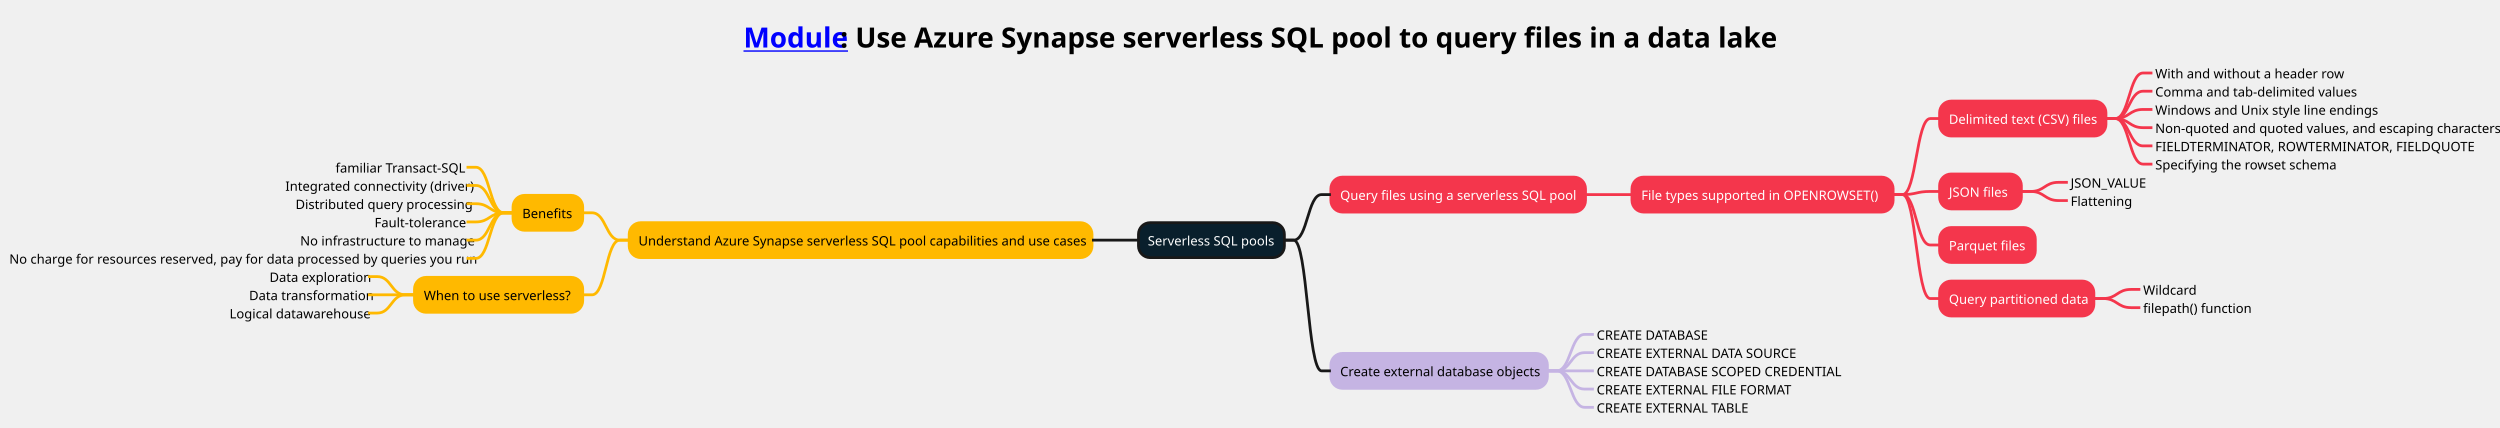
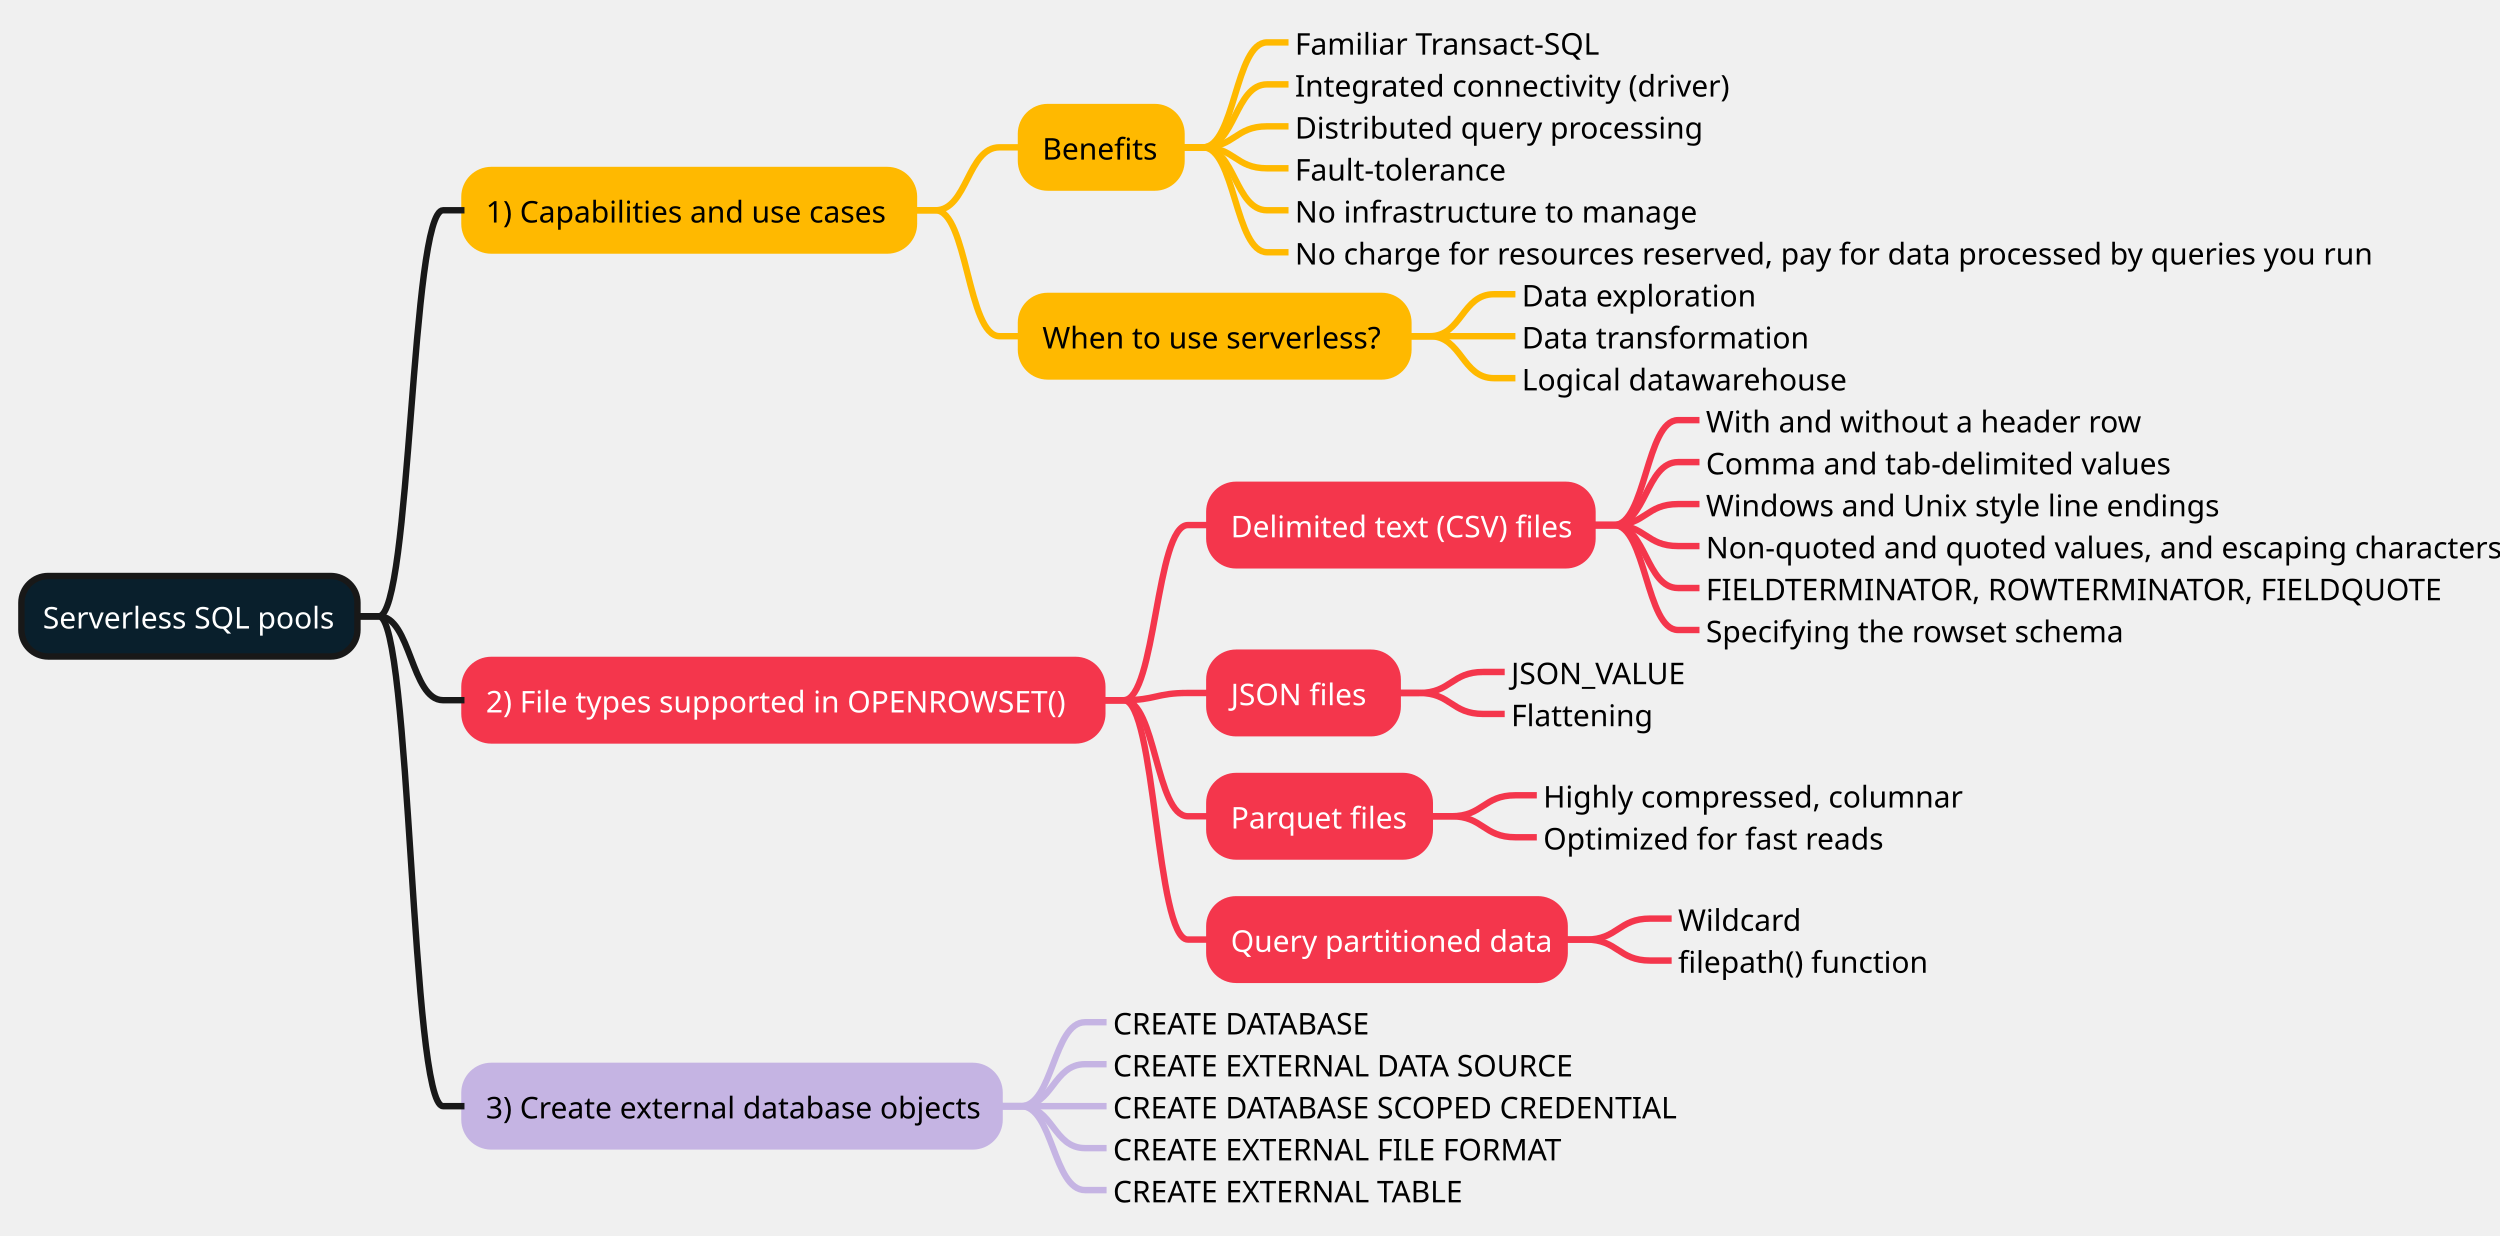
- <svg xmlns="http://www.w3.org/2000/svg" xmlns:xlink="http://www.w3.org/1999/xlink" contentStyleType="text/css" height="460px" preserveAspectRatio="none" style="width:2690px;height:460px;background:#FFFFFF;" version="1.1" viewBox="0 0 2690 460" width="2690px" zoomAndPan="magnify">
+ <svg xmlns="http://www.w3.org/2000/svg" contentStyleType="text/css" height="577px" preserveAspectRatio="none" style="width:1168px;height:577px;background:#FFFFFF;" version="1.1" viewBox="0 0 1168 577" width="1168px" zoomAndPan="magnify">
  <defs />
  <g>
-     <rect fill="none" height="47.734" id="_title" style="stroke:none;stroke-width:1.0;" width="1097" x="795" y="15" />
-     <a href="https://learn.microsoft.com/training/modules/query-data-lake-using-azure-synapse-serverless-sql-pools/" target="_top" title="https://learn.microsoft.com/training/modules/query-data-lake-using-azure-synapse-serverless-sql-pools/" xlink:actuate="onRequest" xlink:href="https://learn.microsoft.com/training/modules/query-data-lake-using-azure-synapse-serverless-sql-pools/" xlink:show="new" xlink:title="https://learn.microsoft.com/training/modules/query-data-lake-using-azure-synapse-serverless-sql-pools/" xlink:type="simple">
-       <text fill="#0000FF" font-family="sans-serif" font-size="30" font-weight="bold" lengthAdjust="spacing" text-decoration="underline" textLength="104" x="800" y="51.143">Module</text>
-     </a>
-     <text fill="#000000" font-family="sans-serif" font-size="30" font-weight="bold" lengthAdjust="spacing" textLength="983" x="904" y="51.143">: Use Azure Synapse serverless SQL pool to query files in a data lake</text>
-     <rect fill="#091F2C" height="37.609" rx="12.5" ry="12.5" style="stroke:#181818;stroke-width:3.0;" width="157" x="1225" y="239.598" />
-     <text fill="#FFFFFF" font-family="sans-serif" font-size="14" lengthAdjust="spacing" textLength="137" x="1235" y="264.131">Serverless SQL pools</text>
-     <rect fill="#F4364C" height="37.609" rx="12.5" ry="12.5" style="stroke:#F4364C;stroke-width:3.0;" width="274" x="1432" y="190.574" />
-     <text fill="#FFFFFF" font-family="sans-serif" font-size="14" lengthAdjust="spacing" textLength="250" x="1442" y="215.107">Query files using a serverless SQL pool</text>
-     <rect fill="#F4364C" height="37.609" rx="12.5" ry="12.5" style="stroke:#F4364C;stroke-width:3.0;" width="281" x="1756" y="190.574" />
-     <text fill="#FFFFFF" font-family="sans-serif" font-size="14" lengthAdjust="spacing" textLength="257" x="1766" y="215.107">File types supported in OPENROWSET()</text>
-     <rect fill="#F4364C" height="37.609" rx="12.5" ry="12.5" style="stroke:#F4364C;stroke-width:3.0;" width="179" x="2087" y="108.758" />
-     <text fill="#FFFFFF" font-family="sans-serif" font-size="14" lengthAdjust="spacing" textLength="155" x="2097" y="133.291">Delimited text (CSV) files</text>
-     <text fill="#000000" font-family="sans-serif" font-size="14" lengthAdjust="spacing" textLength="191" x="2319" y="84.268">With and without a header row</text>
-     <path d="M2266,127.562 L2276,127.562 C2291,127.562 2291,78.539 2306,78.539 L2316,78.539 " fill="none" style="stroke:#F4364C;stroke-width:3.0;" />
-     <text fill="#000000" font-family="sans-serif" font-size="14" lengthAdjust="spacing" textLength="206" x="2319" y="103.877">Comma and tab-delimited values</text>
-     <path d="M2266,127.562 L2276,127.562 C2291,127.562 2291,98.148 2306,98.148 L2316,98.148 " fill="none" style="stroke:#F4364C;stroke-width:3.0;" />
-     <text fill="#000000" font-family="sans-serif" font-size="14" lengthAdjust="spacing" textLength="227" x="2319" y="123.486">Windows and Unix style line endings</text>
-     <path d="M2266,127.562 L2276,127.562 C2291,127.562 2291,117.758 2306,117.758 L2316,117.758 " fill="none" style="stroke:#F4364C;stroke-width:3.0;" />
-     <text fill="#000000" font-family="sans-serif" font-size="14" lengthAdjust="spacing" textLength="359" x="2319" y="143.096">Non-quoted and quoted values, and escaping characters</text>
-     <path d="M2266,127.562 L2276,127.562 C2291,127.562 2291,137.367 2306,137.367 L2316,137.367 " fill="none" style="stroke:#F4364C;stroke-width:3.0;" />
-     <text fill="#000000" font-family="sans-serif" font-size="14" lengthAdjust="spacing" textLength="357" x="2319" y="162.705">FIELDTERMINATOR, ROWTERMINATOR, FIELDQUOTE</text>
-     <path d="M2266,127.562 L2276,127.562 C2291,127.562 2291,156.977 2306,156.977 L2316,156.977 " fill="none" style="stroke:#F4364C;stroke-width:3.0;" />
-     <text fill="#000000" font-family="sans-serif" font-size="14" lengthAdjust="spacing" textLength="187" x="2319" y="182.315">Specifying the rowset schema</text>
-     <path d="M2266,127.562 L2276,127.562 C2291,127.562 2291,176.586 2306,176.586 L2316,176.586 " fill="none" style="stroke:#F4364C;stroke-width:3.0;" />
-     <path d="M2037,209.379 L2047,209.379 C2062,209.379 2062,127.562 2077,127.562 L2087,127.562 " fill="none" style="stroke:#F4364C;stroke-width:3.0;" />
-     <rect fill="#F4364C" height="37.609" rx="12.5" ry="12.5" style="stroke:#F4364C;stroke-width:3.0;" width="88" x="2087" y="187.195" />
-     <text fill="#FFFFFF" font-family="sans-serif" font-size="14" lengthAdjust="spacing" textLength="64" x="2097" y="211.728">JSON files</text>
-     <text fill="#000000" font-family="sans-serif" font-size="14" lengthAdjust="spacing" textLength="87" x="2228" y="201.924">JSON_VALUE</text>
-     <path d="M2175,206 L2185,206 C2200,206 2200,196.195 2215,196.195 L2225,196.195 " fill="none" style="stroke:#F4364C;stroke-width:3.0;" />
-     <text fill="#000000" font-family="sans-serif" font-size="14" lengthAdjust="spacing" textLength="63" x="2228" y="221.533">Flattening</text>
-     <path d="M2175,206 L2185,206 C2200,206 2200,215.805 2215,215.805 L2225,215.805 " fill="none" style="stroke:#F4364C;stroke-width:3.0;" />
-     <path d="M2037,209.379 L2047,209.379 C2062,209.379 2062,206 2077,206 L2087,206 " fill="none" style="stroke:#F4364C;stroke-width:3.0;" />
-     <rect fill="#F4364C" height="37.609" rx="12.5" ry="12.5" style="stroke:#F4364C;stroke-width:3.0;" width="103" x="2087" y="244.805" />
-     <text fill="#FFFFFF" font-family="sans-serif" font-size="14" lengthAdjust="spacing" textLength="79" x="2097" y="269.338">Parquet files</text>
-     <path d="M2037,209.379 L2047,209.379 C2062,209.379 2062,263.609 2077,263.609 L2087,263.609 " fill="none" style="stroke:#F4364C;stroke-width:3.0;" />
-     <rect fill="#F4364C" height="37.609" rx="12.5" ry="12.5" style="stroke:#F4364C;stroke-width:3.0;" width="166" x="2087" y="302.414" />
-     <text fill="#FFFFFF" font-family="sans-serif" font-size="14" lengthAdjust="spacing" textLength="142" x="2097" y="326.947">Query partitioned data</text>
-     <text fill="#000000" font-family="sans-serif" font-size="14" lengthAdjust="spacing" textLength="55" x="2306" y="317.143">Wildcard</text>
-     <path d="M2253,321.219 L2263,321.219 C2278,321.219 2278,311.414 2293,311.414 L2303,311.414 " fill="none" style="stroke:#F4364C;stroke-width:3.0;" />
-     <text fill="#000000" font-family="sans-serif" font-size="14" lengthAdjust="spacing" textLength="110" x="2306" y="336.752">filepath() function</text>
-     <path d="M2253,321.219 L2263,321.219 C2278,321.219 2278,331.023 2293,331.023 L2303,331.023 " fill="none" style="stroke:#F4364C;stroke-width:3.0;" />
-     <path d="M2037,209.379 L2047,209.379 C2062,209.379 2062,321.219 2077,321.219 L2087,321.219 " fill="none" style="stroke:#F4364C;stroke-width:3.0;" />
-     <path d="M1706,209.379 L1716,209.379 C1731,209.379 1731,209.379 1746,209.379 L1756,209.379 " fill="none" style="stroke:#F4364C;stroke-width:3.0;" />
-     <path d="M1382,258.402 L1392,258.402 C1407,258.402 1407,209.379 1422,209.379 L1432,209.379 " fill="none" style="stroke:#181818;stroke-width:3.0;" />
-     <rect fill="#C5B4E3" height="37.609" rx="12.5" ry="12.5" style="stroke:#C5B4E3;stroke-width:3.0;" width="233" x="1432" y="380.242" />
-     <text fill="#000000" font-family="sans-serif" font-size="14" lengthAdjust="spacing" textLength="209" x="1442" y="404.775">Create external database objects</text>
-     <text fill="#000000" font-family="sans-serif" font-size="14" lengthAdjust="spacing" textLength="133" x="1718" y="365.557">CREATE DATABASE</text>
-     <path d="M1665,399.047 L1675,399.047 C1690,399.047 1690,359.828 1705,359.828 L1715,359.828 " fill="none" style="stroke:#C5B4E3;stroke-width:3.0;" />
-     <text fill="#000000" font-family="sans-serif" font-size="14" lengthAdjust="spacing" textLength="234" x="1718" y="385.166">CREATE EXTERNAL DATA SOURCE</text>
-     <path d="M1665,399.047 L1675,399.047 C1690,399.047 1690,379.438 1705,379.438 L1715,379.438 " fill="none" style="stroke:#C5B4E3;stroke-width:3.0;" />
-     <text fill="#000000" font-family="sans-serif" font-size="14" lengthAdjust="spacing" textLength="285" x="1718" y="404.775">CREATE DATABASE SCOPED CREDENTIAL</text>
-     <path d="M1665,399.047 L1675,399.047 C1690,399.047 1690,399.047 1705,399.047 L1715,399.047 " fill="none" style="stroke:#C5B4E3;stroke-width:3.0;" />
-     <text fill="#000000" font-family="sans-serif" font-size="14" lengthAdjust="spacing" textLength="227" x="1718" y="424.385">CREATE EXTERNAL FILE FORMAT</text>
-     <path d="M1665,399.047 L1675,399.047 C1690,399.047 1690,418.656 1705,418.656 L1715,418.656 " fill="none" style="stroke:#C5B4E3;stroke-width:3.0;" />
-     <text fill="#000000" font-family="sans-serif" font-size="14" lengthAdjust="spacing" textLength="179" x="1718" y="443.994">CREATE EXTERNAL TABLE</text>
-     <path d="M1665,399.047 L1675,399.047 C1690,399.047 1690,438.266 1705,438.266 L1715,438.266 " fill="none" style="stroke:#C5B4E3;stroke-width:3.0;" />
-     <path d="M1382,258.402 L1392,258.402 C1407,258.402 1407,399.047 1422,399.047 L1432,399.047 " fill="none" style="stroke:#181818;stroke-width:3.0;" />
-     <rect fill="#FFB900" height="37.609" rx="12.5" ry="12.5" style="stroke:#FFB900;stroke-width:3.0;" width="498" x="677" y="239.598" />
-     <text fill="#000000" font-family="sans-serif" font-size="14" lengthAdjust="spacing" textLength="474" x="687" y="264.131">Understand Azure Synapse serverless SQL pool capabilities and use cases</text>
-     <rect fill="#FFB900" height="37.609" rx="12.5" ry="12.5" style="stroke:#FFB900;stroke-width:3.0;" width="75" x="552" y="210.184" />
-     <text fill="#000000" font-family="sans-serif" font-size="14" lengthAdjust="spacing" textLength="51" x="562" y="234.717">Benefits</text>
-     <text fill="#000000" font-family="sans-serif" font-size="14" lengthAdjust="spacing" textLength="138" x="361" y="185.693">familiar Transact-SQL</text>
-     <path d="M552,228.988 L542,228.988 C527,228.988 527,179.965 512,179.965 L502,179.965 " fill="none" style="stroke:#FFB900;stroke-width:3.0;" />
-     <text fill="#000000" font-family="sans-serif" font-size="14" lengthAdjust="spacing" textLength="192" x="307" y="205.303">Integrated connectivity (driver)</text>
-     <path d="M552,228.988 L542,228.988 C527,228.988 527,199.574 512,199.574 L502,199.574 " fill="none" style="stroke:#FFB900;stroke-width:3.0;" />
-     <text fill="#000000" font-family="sans-serif" font-size="14" lengthAdjust="spacing" textLength="181" x="318" y="224.912">Distributed query processing</text>
-     <path d="M552,228.988 L542,228.988 C527,228.988 527,219.184 512,219.184 L502,219.184 " fill="none" style="stroke:#FFB900;stroke-width:3.0;" />
-     <text fill="#000000" font-family="sans-serif" font-size="14" lengthAdjust="spacing" textLength="96" x="403" y="244.522">Fault-tolerance</text>
-     <path d="M552,228.988 L542,228.988 C527,228.988 527,238.793 512,238.793 L502,238.793 " fill="none" style="stroke:#FFB900;stroke-width:3.0;" />
-     <text fill="#000000" font-family="sans-serif" font-size="14" lengthAdjust="spacing" textLength="176" x="323" y="264.131">No infrastructure to manage</text>
-     <path d="M552,228.988 L542,228.988 C527,228.988 527,258.402 512,258.402 L502,258.402 " fill="none" style="stroke:#FFB900;stroke-width:3.0;" />
-     <text fill="#000000" font-family="sans-serif" font-size="14" lengthAdjust="spacing" textLength="489" x="10" y="283.74">No charge for resources reserved, pay for data processed by queries you run</text>
-     <path d="M552,228.988 L542,228.988 C527,228.988 527,278.012 512,278.012 L502,278.012 " fill="none" style="stroke:#FFB900;stroke-width:3.0;" />
-     <path d="M677,258.402 L667,258.402 C652,258.402 652,228.988 637,228.988 L627,228.988 " fill="none" style="stroke:#FFB900;stroke-width:3.0;" />
-     <rect fill="#FFB900" height="37.609" rx="12.5" ry="12.5" style="stroke:#FFB900;stroke-width:3.0;" width="181" x="446" y="298.426" />
-     <text fill="#000000" font-family="sans-serif" font-size="14" lengthAdjust="spacing" textLength="157" x="456" y="322.959">When to use serverless?</text>
-     <text fill="#000000" font-family="sans-serif" font-size="14" lengthAdjust="spacing" textLength="103" x="290" y="303.35">Data exploration</text>
-     <path d="M446,317.231 L436,317.231 C421,317.231 421,297.621 406,297.621 L396,297.621 " fill="none" style="stroke:#FFB900;stroke-width:3.0;" />
-     <text fill="#000000" font-family="sans-serif" font-size="14" lengthAdjust="spacing" textLength="125" x="268" y="322.959">Data transformation</text>
-     <path d="M446,317.231 L436,317.231 C421,317.231 421,317.231 406,317.231 L396,317.231 " fill="none" style="stroke:#FFB900;stroke-width:3.0;" />
-     <text fill="#000000" font-family="sans-serif" font-size="14" lengthAdjust="spacing" textLength="146" x="247" y="342.568">Logical datawarehouse</text>
-     <path d="M446,317.231 L436,317.231 C421,317.231 421,336.84 406,336.84 L396,336.84 " fill="none" style="stroke:#FFB900;stroke-width:3.0;" />
-     <path d="M677,258.402 L667,258.402 C652,258.402 652,317.231 637,317.231 L627,317.231 " fill="none" style="stroke:#FFB900;stroke-width:3.0;" />
-     <path d="M1225,258.402 L1215,258.402 C1200,258.402 1200,258.402 1185,258.402 L1175,258.402 " fill="none" style="stroke:#181818;stroke-width:3.0;" />
+     <rect fill="#091F2C" height="37.609" rx="12.5" ry="12.5" style="stroke:#181818;stroke-width:3.0;" width="157" x="10" y="269.106" />
+     <text fill="#FFFFFF" font-family="sans-serif" font-size="14" lengthAdjust="spacing" textLength="137" x="20" y="293.639">Serverless SQL pools</text>
+     <rect fill="#FFB900" height="37.609" rx="12.5" ry="12.5" style="stroke:#FFB900;stroke-width:3.0;" width="210" x="217" y="79.438" />
+     <text fill="#000000" font-family="sans-serif" font-size="14" lengthAdjust="spacing" textLength="186" x="227" y="103.971">1) Capabilities and use cases</text>
+     <rect fill="#FFB900" height="37.609" rx="12.5" ry="12.5" style="stroke:#FFB900;stroke-width:3.0;" width="75" x="477" y="50.023" />
+     <text fill="#000000" font-family="sans-serif" font-size="14" lengthAdjust="spacing" textLength="51" x="487" y="74.557">Benefits</text>
+     <text fill="#000000" font-family="sans-serif" font-size="14" lengthAdjust="spacing" textLength="143" x="605" y="25.533">Familiar Transact-SQL</text>
+     <path d="M552,68.828 L562,68.828 C577,68.828 577,19.805 592,19.805 L602,19.805 " fill="none" style="stroke:#FFB900;stroke-width:3.0;" />
+     <text fill="#000000" font-family="sans-serif" font-size="14" lengthAdjust="spacing" textLength="192" x="605" y="45.143">Integrated connectivity (driver)</text>
+     <path d="M552,68.828 L562,68.828 C577,68.828 577,39.414 592,39.414 L602,39.414 " fill="none" style="stroke:#FFB900;stroke-width:3.0;" />
+     <text fill="#000000" font-family="sans-serif" font-size="14" lengthAdjust="spacing" textLength="181" x="605" y="64.752">Distributed query processing</text>
+     <path d="M552,68.828 L562,68.828 C577,68.828 577,59.023 592,59.023 L602,59.023 " fill="none" style="stroke:#FFB900;stroke-width:3.0;" />
+     <text fill="#000000" font-family="sans-serif" font-size="14" lengthAdjust="spacing" textLength="96" x="605" y="84.361">Fault-tolerance</text>
+     <path d="M552,68.828 L562,68.828 C577,68.828 577,78.633 592,78.633 L602,78.633 " fill="none" style="stroke:#FFB900;stroke-width:3.0;" />
+     <text fill="#000000" font-family="sans-serif" font-size="14" lengthAdjust="spacing" textLength="176" x="605" y="103.971">No infrastructure to manage</text>
+     <path d="M552,68.828 L562,68.828 C577,68.828 577,98.242 592,98.242 L602,98.242 " fill="none" style="stroke:#FFB900;stroke-width:3.0;" />
+     <text fill="#000000" font-family="sans-serif" font-size="14" lengthAdjust="spacing" textLength="489" x="605" y="123.58">No charge for resources reserved, pay for data processed by queries you run</text>
+     <path d="M552,68.828 L562,68.828 C577,68.828 577,117.852 592,117.852 L602,117.852 " fill="none" style="stroke:#FFB900;stroke-width:3.0;" />
+     <path d="M427,98.242 L437,98.242 C452,98.242 452,68.828 467,68.828 L477,68.828 " fill="none" style="stroke:#FFB900;stroke-width:3.0;" />
+     <rect fill="#FFB900" height="37.609" rx="12.5" ry="12.5" style="stroke:#FFB900;stroke-width:3.0;" width="181" x="477" y="138.266" />
+     <text fill="#000000" font-family="sans-serif" font-size="14" lengthAdjust="spacing" textLength="157" x="487" y="162.799">When to use serverless?</text>
+     <text fill="#000000" font-family="sans-serif" font-size="14" lengthAdjust="spacing" textLength="103" x="711" y="143.19">Data exploration</text>
+     <path d="M658,157.07 L668,157.07 C683,157.07 683,137.461 698,137.461 L708,137.461 " fill="none" style="stroke:#FFB900;stroke-width:3.0;" />
+     <text fill="#000000" font-family="sans-serif" font-size="14" lengthAdjust="spacing" textLength="125" x="711" y="162.799">Data transformation</text>
+     <path d="M658,157.07 L668,157.07 C683,157.07 683,157.07 698,157.07 L708,157.07 " fill="none" style="stroke:#FFB900;stroke-width:3.0;" />
+     <text fill="#000000" font-family="sans-serif" font-size="14" lengthAdjust="spacing" textLength="146" x="711" y="182.408">Logical datawarehouse</text>
+     <path d="M658,157.07 L668,157.07 C683,157.07 683,176.68 698,176.68 L708,176.68 " fill="none" style="stroke:#FFB900;stroke-width:3.0;" />
+     <path d="M427,98.242 L437,98.242 C452,98.242 452,157.07 467,157.07 L477,157.07 " fill="none" style="stroke:#FFB900;stroke-width:3.0;" />
+     <path d="M167,287.91 L177,287.91 C192,287.91 192,98.242 207,98.242 L217,98.242 " fill="none" style="stroke:#181818;stroke-width:3.0;" />
+     <rect fill="#F4364C" height="37.609" rx="12.5" ry="12.5" style="stroke:#F4364C;stroke-width:3.0;" width="298" x="217" y="308.324" />
+     <text fill="#FFFFFF" font-family="sans-serif" font-size="14" lengthAdjust="spacing" textLength="274" x="227" y="332.857">2) File types supported in OPENROWSET()</text>
+     <rect fill="#F4364C" height="37.609" rx="12.5" ry="12.5" style="stroke:#F4364C;stroke-width:3.0;" width="179" x="565" y="226.508" />
+     <text fill="#FFFFFF" font-family="sans-serif" font-size="14" lengthAdjust="spacing" textLength="155" x="575" y="251.041">Delimited text (CSV) files</text>
+     <text fill="#000000" font-family="sans-serif" font-size="14" lengthAdjust="spacing" textLength="191" x="797" y="202.018">With and without a header row</text>
+     <path d="M744,245.312 L754,245.312 C769,245.312 769,196.289 784,196.289 L794,196.289 " fill="none" style="stroke:#F4364C;stroke-width:3.0;" />
+     <text fill="#000000" font-family="sans-serif" font-size="14" lengthAdjust="spacing" textLength="206" x="797" y="221.627">Comma and tab-delimited values</text>
+     <path d="M744,245.312 L754,245.312 C769,245.312 769,215.898 784,215.898 L794,215.898 " fill="none" style="stroke:#F4364C;stroke-width:3.0;" />
+     <text fill="#000000" font-family="sans-serif" font-size="14" lengthAdjust="spacing" textLength="227" x="797" y="241.236">Windows and Unix style line endings</text>
+     <path d="M744,245.312 L754,245.312 C769,245.312 769,235.508 784,235.508 L794,235.508 " fill="none" style="stroke:#F4364C;stroke-width:3.0;" />
+     <text fill="#000000" font-family="sans-serif" font-size="14" lengthAdjust="spacing" textLength="359" x="797" y="260.846">Non-quoted and quoted values, and escaping characters</text>
+     <path d="M744,245.312 L754,245.312 C769,245.312 769,255.117 784,255.117 L794,255.117 " fill="none" style="stroke:#F4364C;stroke-width:3.0;" />
+     <text fill="#000000" font-family="sans-serif" font-size="14" lengthAdjust="spacing" textLength="357" x="797" y="280.455">FIELDTERMINATOR, ROWTERMINATOR, FIELDQUOTE</text>
+     <path d="M744,245.312 L754,245.312 C769,245.312 769,274.727 784,274.727 L794,274.727 " fill="none" style="stroke:#F4364C;stroke-width:3.0;" />
+     <text fill="#000000" font-family="sans-serif" font-size="14" lengthAdjust="spacing" textLength="187" x="797" y="300.065">Specifying the rowset schema</text>
+     <path d="M744,245.312 L754,245.312 C769,245.312 769,294.336 784,294.336 L794,294.336 " fill="none" style="stroke:#F4364C;stroke-width:3.0;" />
+     <path d="M515,327.129 L525,327.129 C540,327.129 540,245.312 555,245.312 L565,245.312 " fill="none" style="stroke:#F4364C;stroke-width:3.0;" />
+     <rect fill="#F4364C" height="37.609" rx="12.5" ry="12.5" style="stroke:#F4364C;stroke-width:3.0;" width="88" x="565" y="304.945" />
+     <text fill="#FFFFFF" font-family="sans-serif" font-size="14" lengthAdjust="spacing" textLength="64" x="575" y="329.478">JSON files</text>
+     <text fill="#000000" font-family="sans-serif" font-size="14" lengthAdjust="spacing" textLength="87" x="706" y="319.674">JSON_VALUE</text>
+     <path d="M653,323.75 L663,323.75 C678,323.75 678,313.945 693,313.945 L703,313.945 " fill="none" style="stroke:#F4364C;stroke-width:3.0;" />
+     <text fill="#000000" font-family="sans-serif" font-size="14" lengthAdjust="spacing" textLength="63" x="706" y="339.283">Flattening</text>
+     <path d="M653,323.75 L663,323.75 C678,323.75 678,333.555 693,333.555 L703,333.555 " fill="none" style="stroke:#F4364C;stroke-width:3.0;" />
+     <path d="M515,327.129 L525,327.129 C540,327.129 540,323.75 555,323.75 L565,323.75 " fill="none" style="stroke:#F4364C;stroke-width:3.0;" />
+     <rect fill="#F4364C" height="37.609" rx="12.5" ry="12.5" style="stroke:#F4364C;stroke-width:3.0;" width="103" x="565" y="362.555" />
+     <text fill="#FFFFFF" font-family="sans-serif" font-size="14" lengthAdjust="spacing" textLength="79" x="575" y="387.088">Parquet files</text>
+     <text fill="#000000" font-family="sans-serif" font-size="14" lengthAdjust="spacing" textLength="185" x="721" y="377.283">Highly compressed, columnar</text>
+     <path d="M668,381.359 L678,381.359 C693,381.359 693,371.555 708,371.555 L718,371.555 " fill="none" style="stroke:#F4364C;stroke-width:3.0;" />
+     <text fill="#000000" font-family="sans-serif" font-size="14" lengthAdjust="spacing" textLength="150" x="721" y="396.893">Optimized for fast reads</text>
+     <path d="M668,381.359 L678,381.359 C693,381.359 693,391.164 708,391.164 L718,391.164 " fill="none" style="stroke:#F4364C;stroke-width:3.0;" />
+     <path d="M515,327.129 L525,327.129 C540,327.129 540,381.359 555,381.359 L565,381.359 " fill="none" style="stroke:#F4364C;stroke-width:3.0;" />
+     <rect fill="#F4364C" height="37.609" rx="12.5" ry="12.5" style="stroke:#F4364C;stroke-width:3.0;" width="166" x="565" y="420.164" />
+     <text fill="#FFFFFF" font-family="sans-serif" font-size="14" lengthAdjust="spacing" textLength="142" x="575" y="444.697">Query partitioned data</text>
+     <text fill="#000000" font-family="sans-serif" font-size="14" lengthAdjust="spacing" textLength="55" x="784" y="434.893">Wildcard</text>
+     <path d="M731,438.969 L741,438.969 C756,438.969 756,429.164 771,429.164 L781,429.164 " fill="none" style="stroke:#F4364C;stroke-width:3.0;" />
+     <text fill="#000000" font-family="sans-serif" font-size="14" lengthAdjust="spacing" textLength="110" x="784" y="454.502">filepath() function</text>
+     <path d="M731,438.969 L741,438.969 C756,438.969 756,448.773 771,448.773 L781,448.773 " fill="none" style="stroke:#F4364C;stroke-width:3.0;" />
+     <path d="M515,327.129 L525,327.129 C540,327.129 540,438.969 555,438.969 L565,438.969 " fill="none" style="stroke:#F4364C;stroke-width:3.0;" />
+     <path d="M167,287.91 L177,287.91 C192,287.91 192,327.129 207,327.129 L217,327.129 " fill="none" style="stroke:#181818;stroke-width:3.0;" />
+     <rect fill="#C5B4E3" height="37.609" rx="12.5" ry="12.5" style="stroke:#C5B4E3;stroke-width:3.0;" width="250" x="217" y="497.992" />
+     <text fill="#000000" font-family="sans-serif" font-size="14" lengthAdjust="spacing" textLength="226" x="227" y="522.525">3) Create external database objects</text>
+     <text fill="#000000" font-family="sans-serif" font-size="14" lengthAdjust="spacing" textLength="133" x="520" y="483.307">CREATE DATABASE</text>
+     <path d="M467,516.797 L477,516.797 C492,516.797 492,477.578 507,477.578 L517,477.578 " fill="none" style="stroke:#C5B4E3;stroke-width:3.0;" />
+     <text fill="#000000" font-family="sans-serif" font-size="14" lengthAdjust="spacing" textLength="234" x="520" y="502.916">CREATE EXTERNAL DATA SOURCE</text>
+     <path d="M467,516.797 L477,516.797 C492,516.797 492,497.188 507,497.188 L517,497.188 " fill="none" style="stroke:#C5B4E3;stroke-width:3.0;" />
+     <text fill="#000000" font-family="sans-serif" font-size="14" lengthAdjust="spacing" textLength="285" x="520" y="522.525">CREATE DATABASE SCOPED CREDENTIAL</text>
+     <path d="M467,516.797 L477,516.797 C492,516.797 492,516.797 507,516.797 L517,516.797 " fill="none" style="stroke:#C5B4E3;stroke-width:3.0;" />
+     <text fill="#000000" font-family="sans-serif" font-size="14" lengthAdjust="spacing" textLength="227" x="520" y="542.135">CREATE EXTERNAL FILE FORMAT</text>
+     <path d="M467,516.797 L477,516.797 C492,516.797 492,536.406 507,536.406 L517,536.406 " fill="none" style="stroke:#C5B4E3;stroke-width:3.0;" />
+     <text fill="#000000" font-family="sans-serif" font-size="14" lengthAdjust="spacing" textLength="179" x="520" y="561.744">CREATE EXTERNAL TABLE</text>
+     <path d="M467,516.797 L477,516.797 C492,516.797 492,556.016 507,556.016 L517,556.016 " fill="none" style="stroke:#C5B4E3;stroke-width:3.0;" />
+     <path d="M167,287.91 L177,287.91 C192,287.91 192,516.797 207,516.797 L217,516.797 " fill="none" style="stroke:#181818;stroke-width:3.0;" />
  </g>
</svg>
